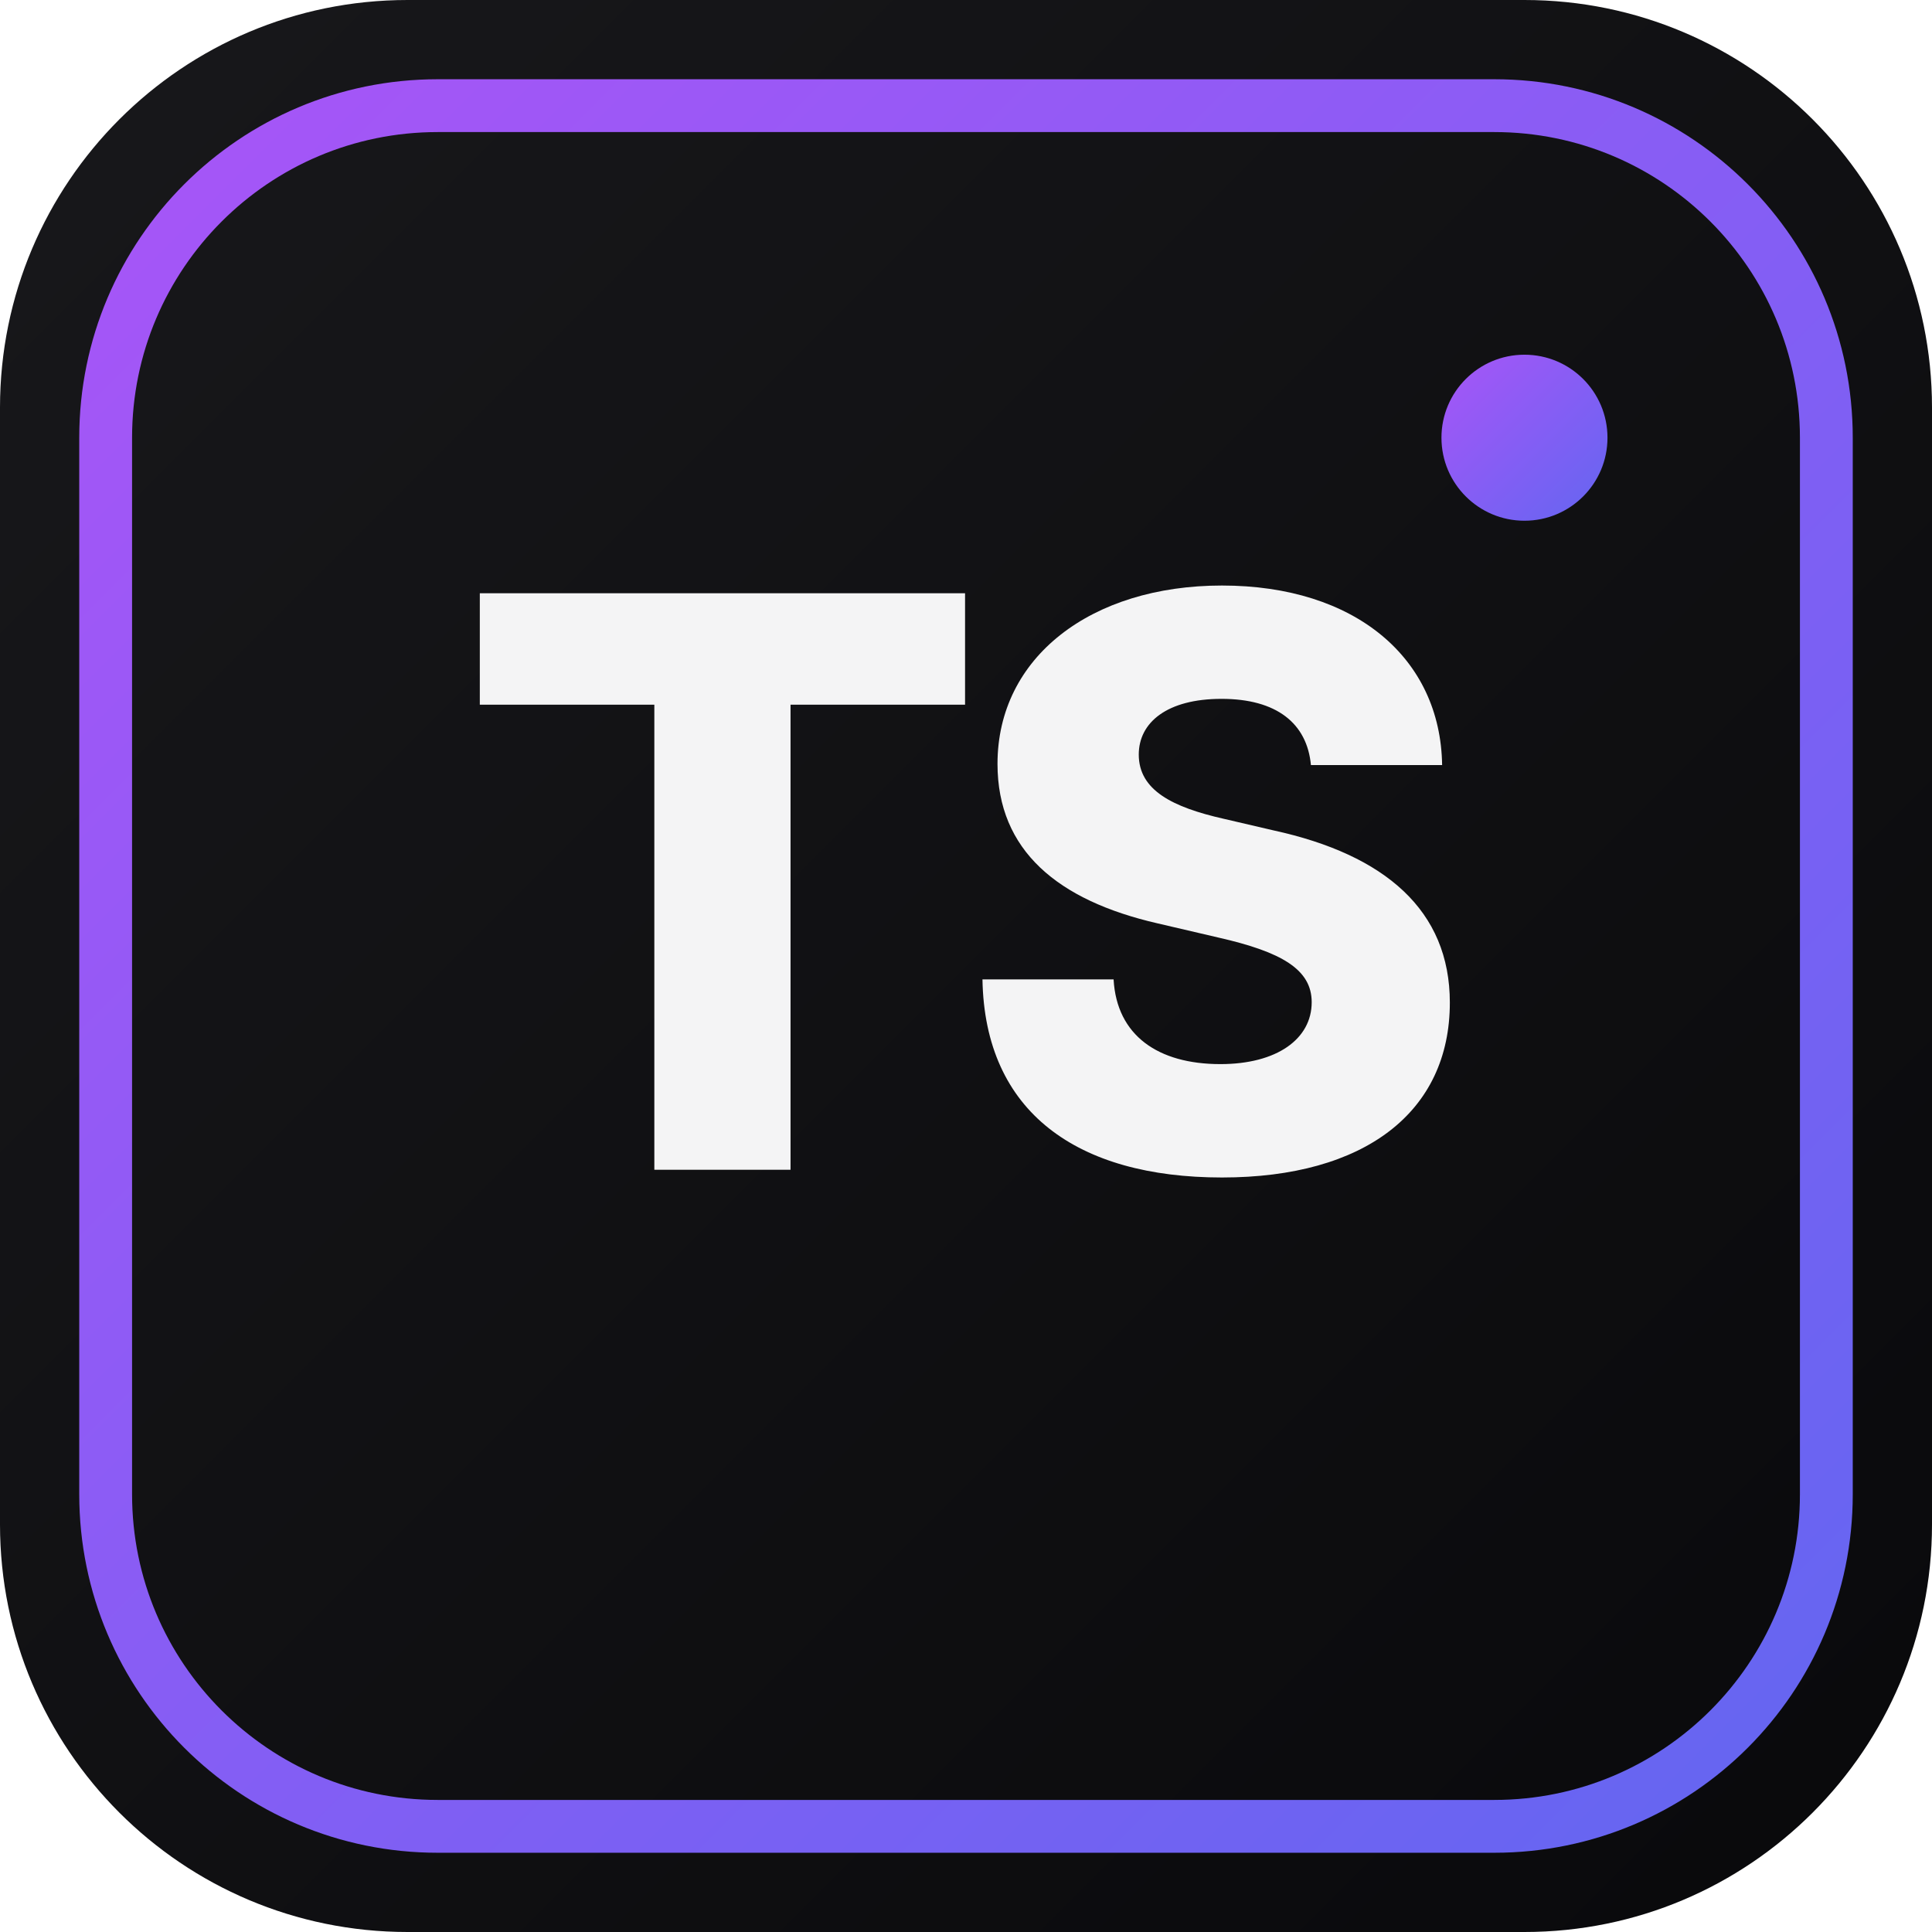
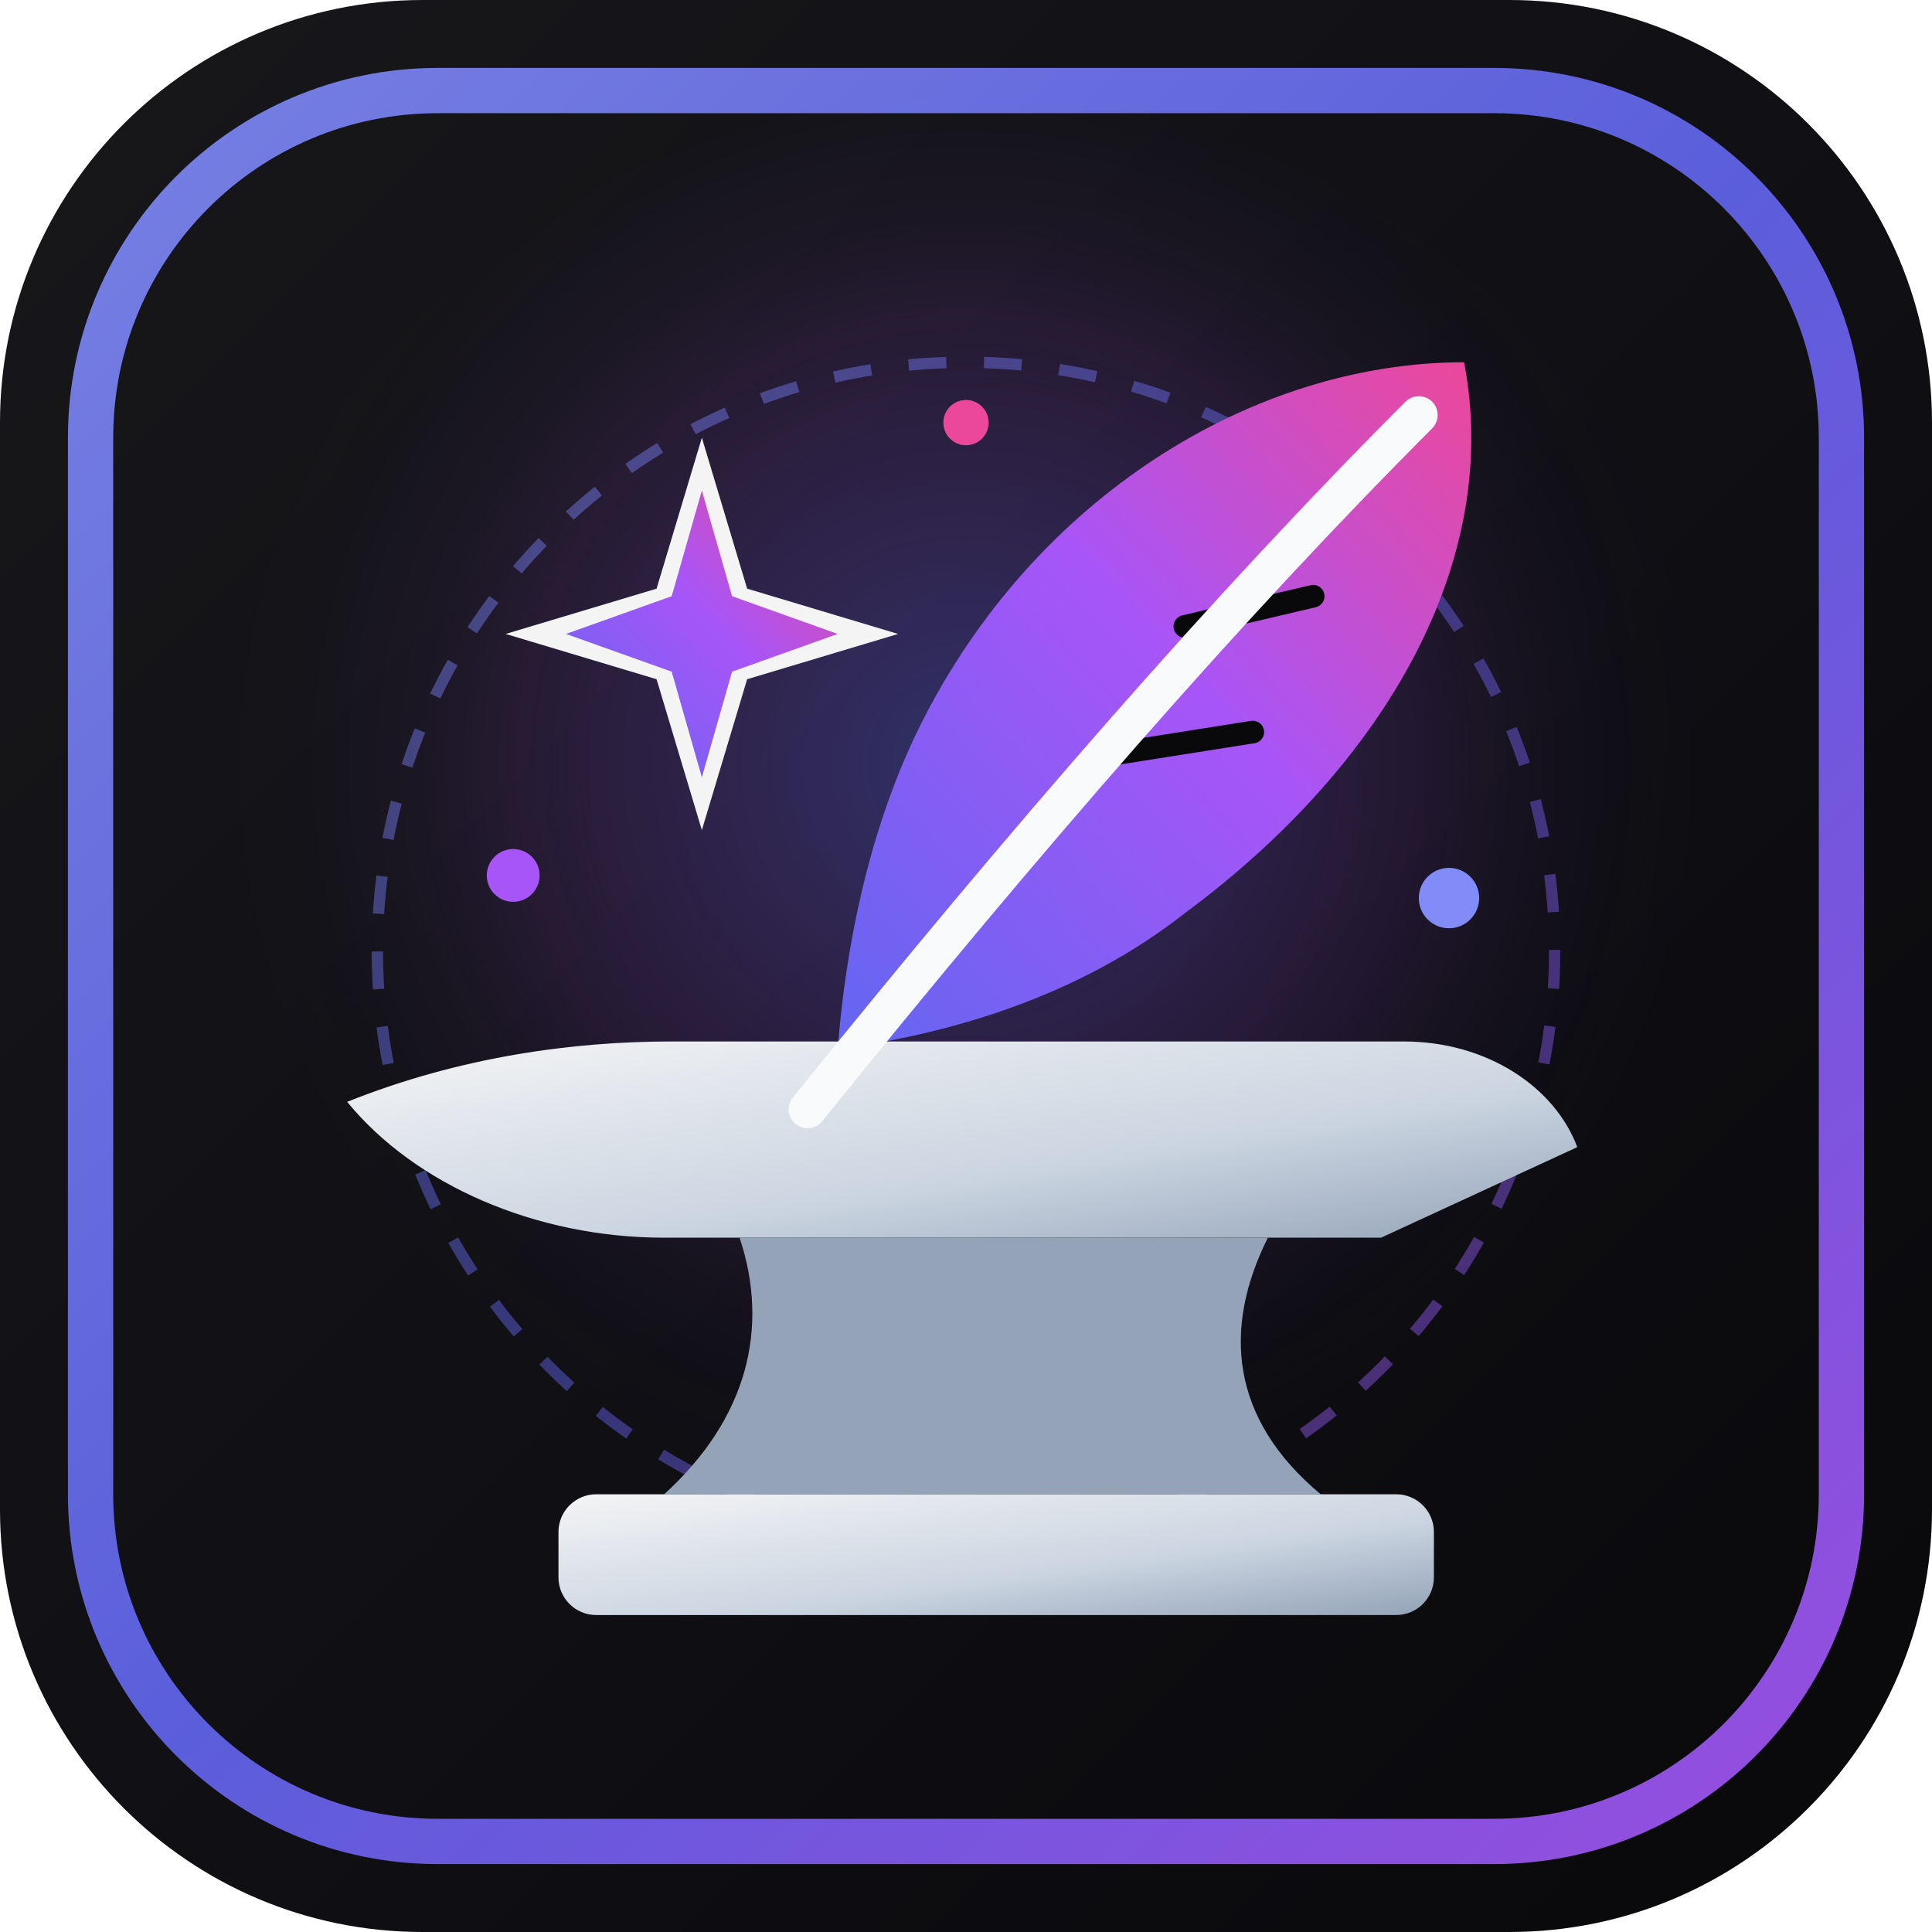
- <svg xmlns="http://www.w3.org/2000/svg" viewBox="0 0 512 512" width="512" height="512">
+ <svg xmlns="http://www.w3.org/2000/svg" viewBox="0 0 512 512" width="512" height="512" fill="none">
  <defs>
-     <linearGradient id="bgGrad" x1="0%" y1="0%" x2="100%" y2="100%">
+     <linearGradient id="tsBgGrad" x1="0%" y1="0%" x2="100%" y2="100%">
      <stop offset="0%" stop-color="#18181b" />
+       <stop offset="55%" stop-color="#0f0f14" />
      <stop offset="100%" stop-color="#09090b" />
    </linearGradient>
-     <linearGradient id="accentGrad" x1="0%" y1="0%" x2="100%" y2="100%">
-       <stop offset="0%" stop-color="#a855f7" />
-       <stop offset="100%" stop-color="#6366f1" />
+     <linearGradient id="tsBorderGrad" x1="0%" y1="0%" x2="100%" y2="100%">
+       <stop offset="0%" stop-color="#818cf8" />
+       <stop offset="50%" stop-color="#6366f1" />
+       <stop offset="100%" stop-color="#a855f7" />
    </linearGradient>
+     <linearGradient id="tsAnvilGrad" x1="0%" y1="0%" x2="100%" y2="100%">
+       <stop offset="0%" stop-color="#f4f4f5" />
+       <stop offset="60%" stop-color="#cbd5e1" />
+       <stop offset="100%" stop-color="#94a3b8" />
+     </linearGradient>
+     <linearGradient id="tsQuillGrad" x1="0%" y1="100%" x2="100%" y2="0%">
+       <stop offset="0%" stop-color="#6366f1" />
+       <stop offset="55%" stop-color="#a855f7" />
+       <stop offset="100%" stop-color="#ec4899" />
+     </linearGradient>
+     <radialGradient id="tsArcaneGlow" cx="50%" cy="42%" r="48%">
+       <stop offset="0%" stop-color="#6366f1" stop-opacity="0.38" />
+       <stop offset="60%" stop-color="#a855f7" stop-opacity="0.12" />
+       <stop offset="100%" stop-color="#09090b" stop-opacity="0" />
+     </radialGradient>
  </defs>
-   <rect width="512" height="512" rx="108" fill="url(#bgGrad)" />
-   <rect x="28" y="28" width="456" height="456" rx="88" fill="none" stroke="url(#accentGrad)" stroke-width="14" />
-   <g fill="#f4f4f5" font-family="system-ui, -apple-system, sans-serif" font-weight="800" text-anchor="middle">
-     <text x="256" y="310" font-size="210" letter-spacing="-8">TS</text>
+   <rect width="512" height="512" rx="112" fill="url(#tsBgGrad)" />
+   <circle cx="256" cy="236" r="210" fill="url(#tsArcaneGlow)" />
+   <rect x="24" y="24" width="464" height="464" rx="92" stroke="url(#tsBorderGrad)" stroke-width="12" stroke-opacity="0.9" />
+   <circle cx="256" cy="252" r="156" stroke="url(#tsBorderGrad)" stroke-width="3" stroke-dasharray="10 10" stroke-opacity="0.45" />
+   <g>
+     <path d="M92 292 C122 280, 152 276, 178 276 L372 276 C394 276, 412 288, 418 304 L366 328 L176 328 C142 328, 110 314, 92 292 Z" fill="url(#tsAnvilGrad)" />
+     <path d="M196 328 L336 328 C324 352, 326 376, 350 396 L176 396 C198 376, 204 352, 196 328 Z" fill="#94a3b8" />
+     <rect x="148" y="396" width="232" height="32" rx="10" fill="url(#tsAnvilGrad)" />
+     <path d="M182 302 L354 302" stroke="url(#tsQuillGrad)" stroke-width="6" stroke-linecap="round" />
  </g>
-   <circle cx="404" cy="116" r="22" fill="url(#accentGrad)" />
+   <g>
+     <path d="M388 96 C332 96, 274 132, 244 192 C230 220, 224 252, 222 278 C252 274, 286 264, 314 242 C368 202, 398 148, 388 96 Z" fill="url(#tsQuillGrad)" />
+     <path d="M348 158 L314 166 M332 194 L294 200" stroke="#09090b" stroke-width="6" stroke-linecap="round" />
+     <path d="M376 110 C326 160, 272 222, 214 294" stroke="#f8fafc" stroke-width="10" stroke-linecap="round" />
+   </g>
+   <path d="M186 116 L198 156 L238 168 L198 180 L186 220 L174 180 L134 168 L174 156 Z" fill="#f4f4f5" />
+   <path d="M186 130 L194 158 L222 168 L194 178 L186 206 L178 178 L150 168 L178 158 Z" fill="url(#tsQuillGrad)" />
+   <circle cx="136" cy="232" r="7" fill="#a855f7" />
+   <circle cx="384" cy="238" r="8" fill="#818cf8" />
+   <circle cx="256" cy="112" r="6" fill="#ec4899" />
</svg>
